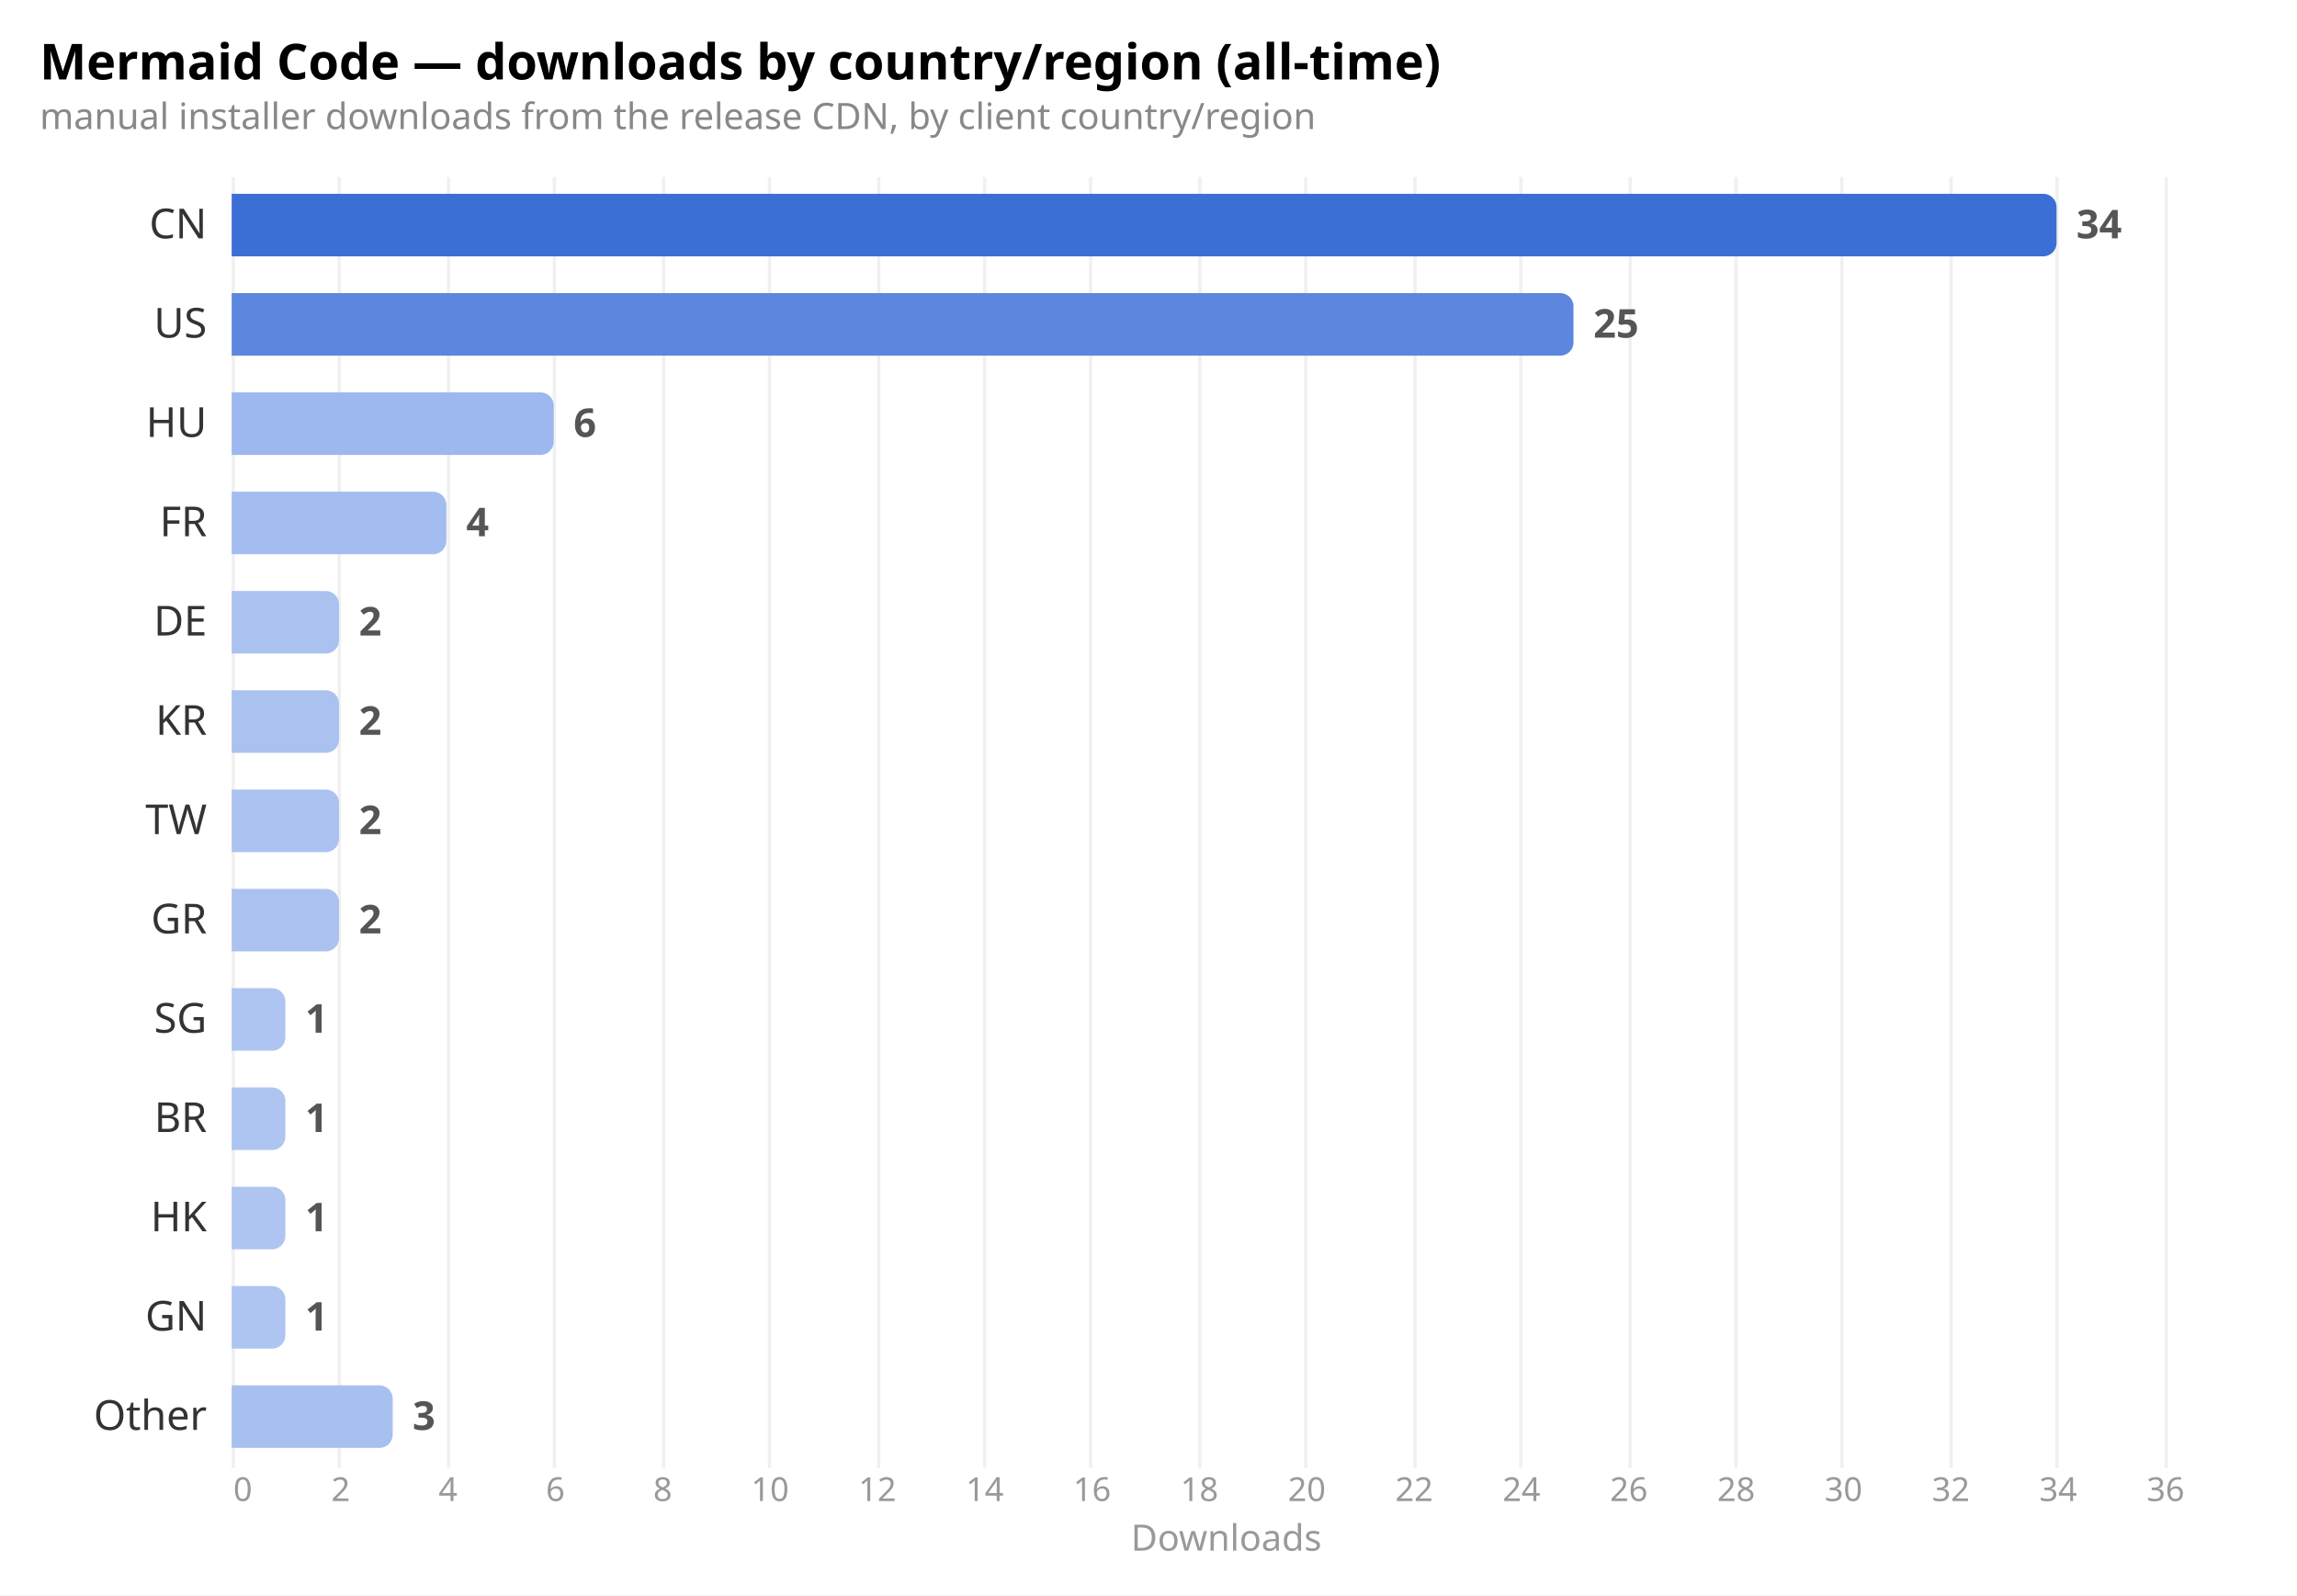
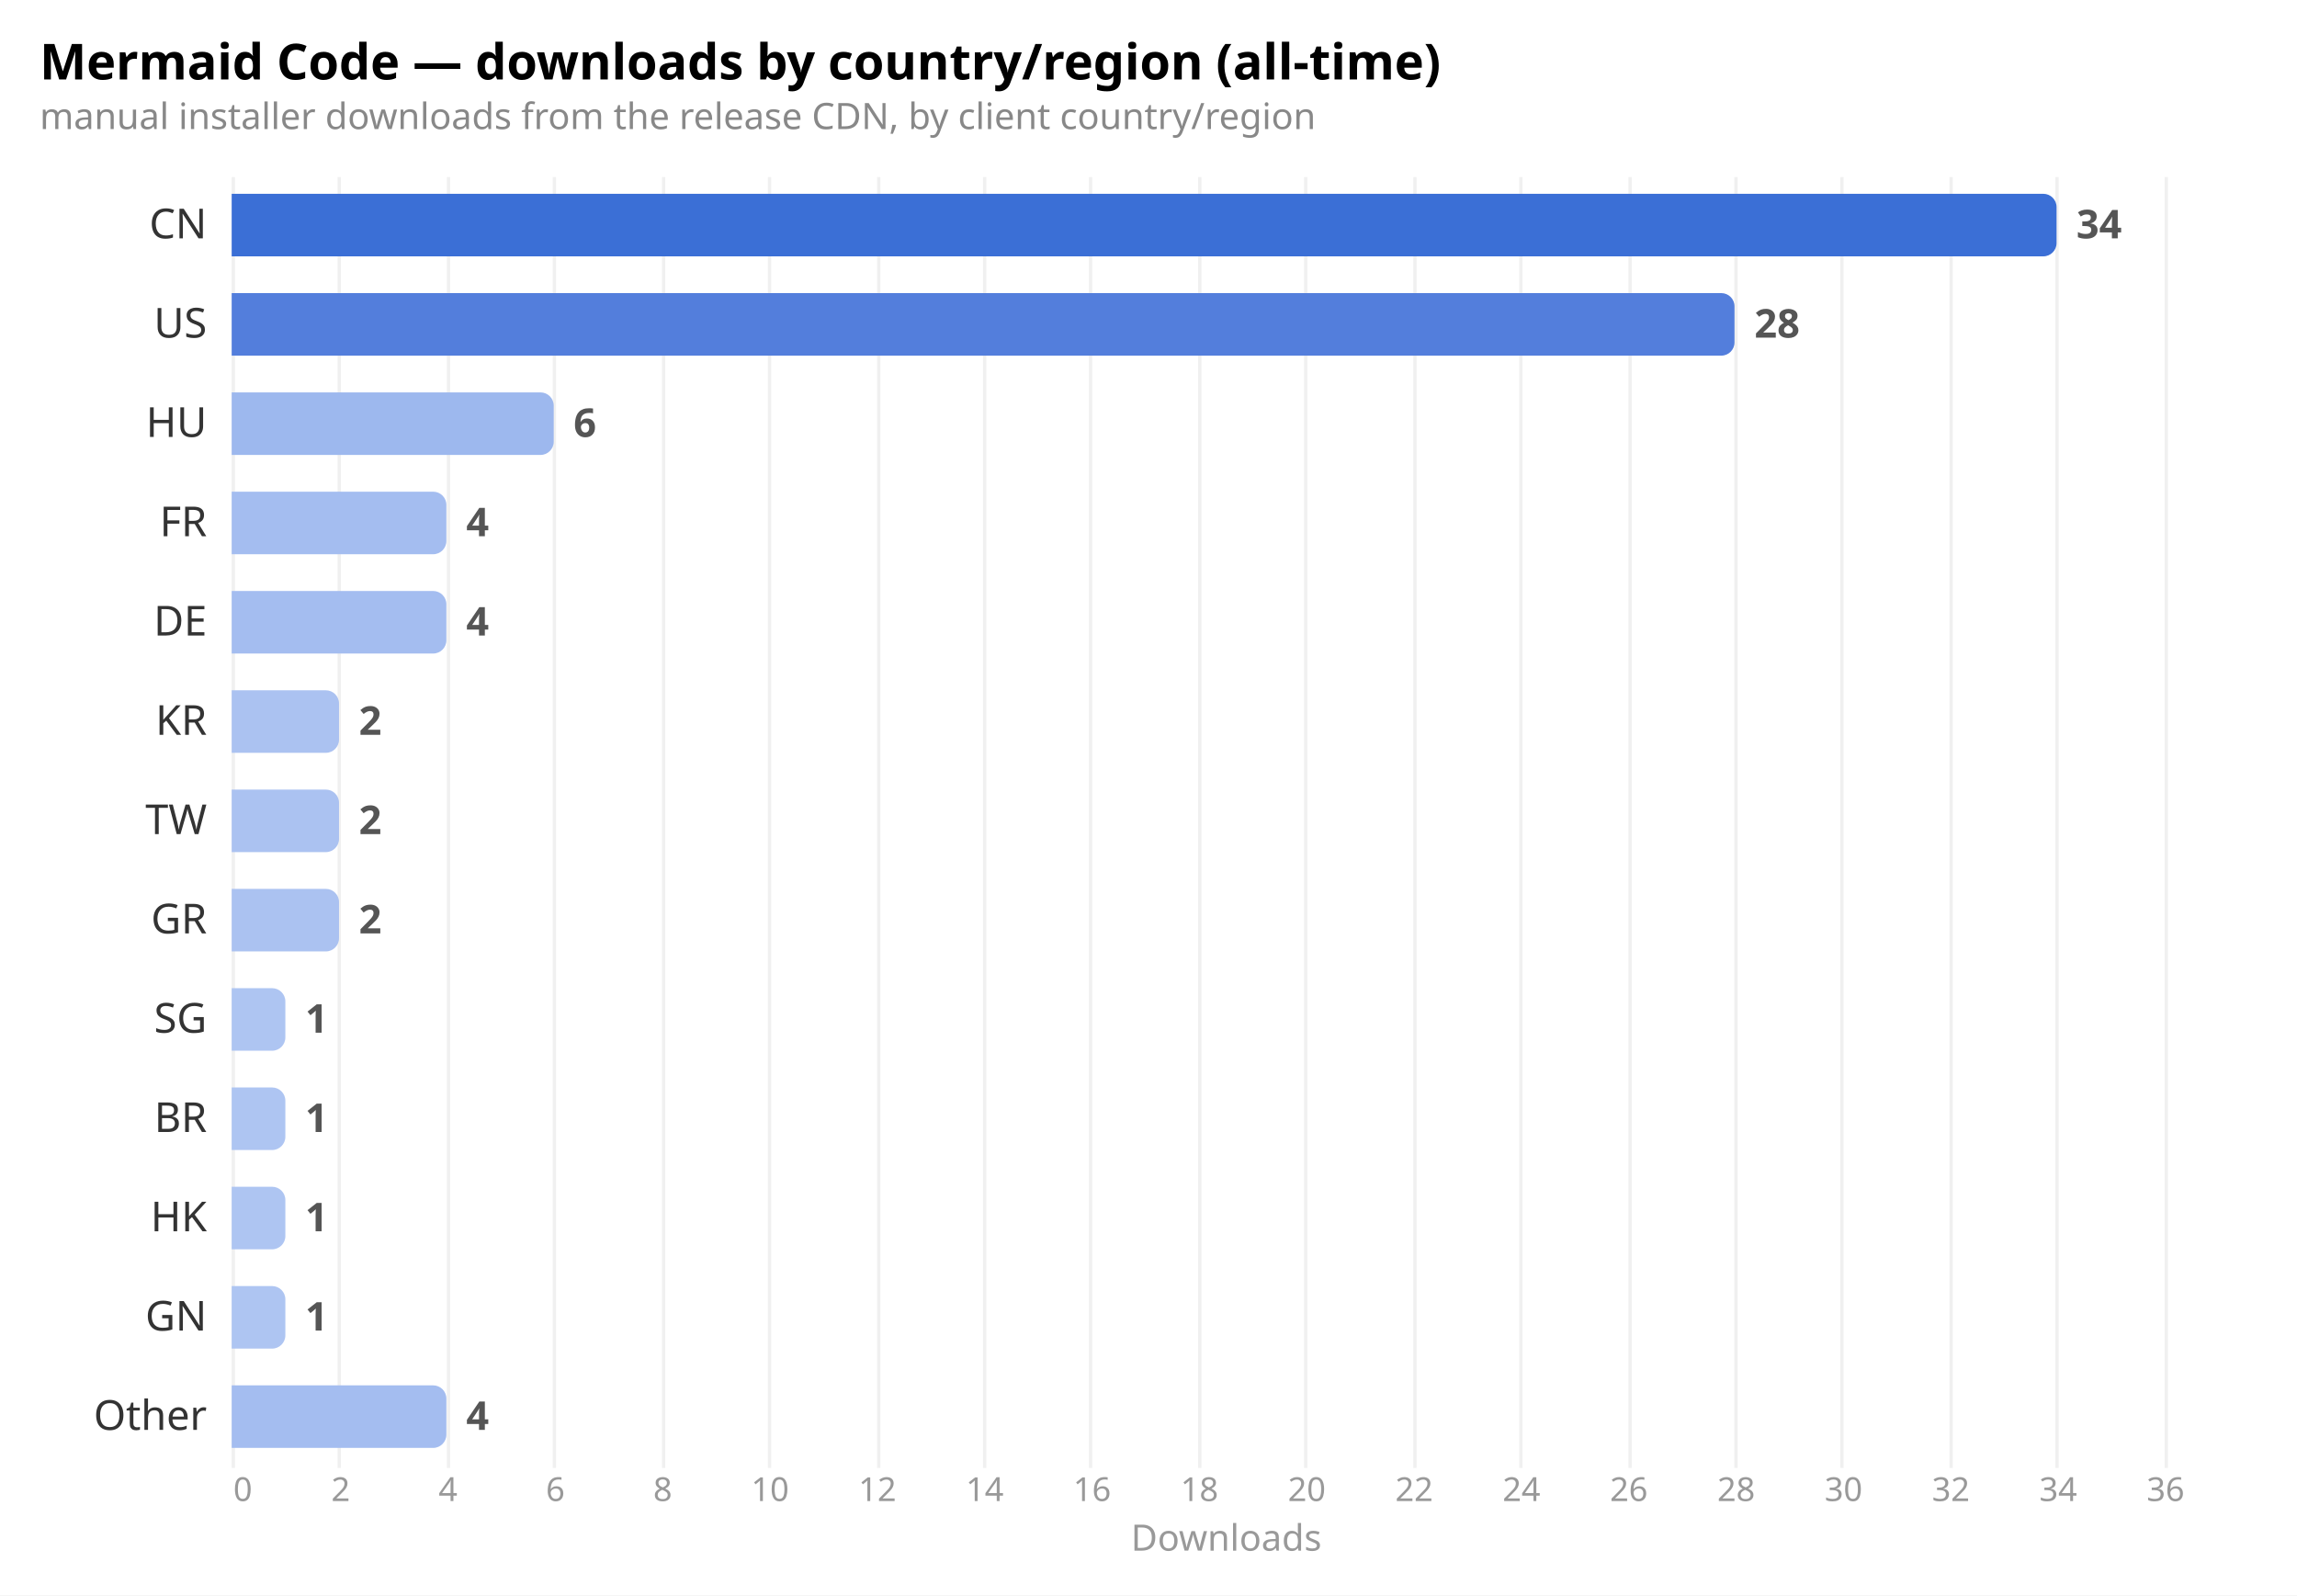
<svg xmlns="http://www.w3.org/2000/svg" version="1.1" class="marks" width="694" height="482" viewBox="0 0 694 482">
  <rect width="694" height="482" fill="white" />
  <g fill="none" stroke-miterlimit="4" transform="translate(70,53)">
    <g class="mark-group role-frame root" role="graphics-object" aria-roledescription="group mark container">
      <g transform="translate(0,0)">
        <path class="background" aria-hidden="true" d="M0,0h600v390h-600Z" />
        <g>
          <g class="mark-group role-axis" aria-hidden="true">
            <g transform="translate(0.5,390.5)">
              <path class="background" aria-hidden="true" d="M0,0h0v0h0Z" pointer-events="none" />
              <g>
                <g class="mark-rule role-axis-grid" pointer-events="none">
                  <line transform="translate(0,0)" x2="0" y2="-390" stroke="#f0f0f0" stroke-width="1" opacity="1" />
                  <line transform="translate(32,0)" x2="0" y2="-390" stroke="#f0f0f0" stroke-width="1" opacity="1" />
                  <line transform="translate(65,0)" x2="0" y2="-390" stroke="#f0f0f0" stroke-width="1" opacity="1" />
                  <line transform="translate(97,0)" x2="0" y2="-390" stroke="#f0f0f0" stroke-width="1" opacity="1" />
                  <line transform="translate(130,0)" x2="0" y2="-390" stroke="#f0f0f0" stroke-width="1" opacity="1" />
                  <line transform="translate(162,0)" x2="0" y2="-390" stroke="#f0f0f0" stroke-width="1" opacity="1" />
                  <line transform="translate(195,0)" x2="0" y2="-390" stroke="#f0f0f0" stroke-width="1" opacity="1" />
                  <line transform="translate(227,0)" x2="0" y2="-390" stroke="#f0f0f0" stroke-width="1" opacity="1" />
                  <line transform="translate(259,0)" x2="0" y2="-390" stroke="#f0f0f0" stroke-width="1" opacity="1" />
                  <line transform="translate(292,0)" x2="0" y2="-390" stroke="#f0f0f0" stroke-width="1" opacity="1" />
                  <line transform="translate(324,0)" x2="0" y2="-390" stroke="#f0f0f0" stroke-width="1" opacity="1" />
                  <line transform="translate(357,0)" x2="0" y2="-390" stroke="#f0f0f0" stroke-width="1" opacity="1" />
                  <line transform="translate(389,0)" x2="0" y2="-390" stroke="#f0f0f0" stroke-width="1" opacity="1" />
                  <line transform="translate(422,0)" x2="0" y2="-390" stroke="#f0f0f0" stroke-width="1" opacity="1" />
                  <line transform="translate(454,0)" x2="0" y2="-390" stroke="#f0f0f0" stroke-width="1" opacity="1" />
                  <line transform="translate(486,0)" x2="0" y2="-390" stroke="#f0f0f0" stroke-width="1" opacity="1" />
                  <line transform="translate(519,0)" x2="0" y2="-390" stroke="#f0f0f0" stroke-width="1" opacity="1" />
                  <line transform="translate(551,0)" x2="0" y2="-390" stroke="#f0f0f0" stroke-width="1" opacity="1" />
                  <line transform="translate(584,0)" x2="0" y2="-390" stroke="#f0f0f0" stroke-width="1" opacity="1" />
                </g>
              </g>
              <path class="foreground" aria-hidden="true" d="" pointer-events="none" display="none" />
            </g>
          </g>
          <g class="mark-group role-axis" role="graphics-symbol" aria-roledescription="axis" aria-label="X-axis titled 'Downloads' for a linear scale with values from 0 to 37">
            <g transform="translate(0.5,390.5)">
              <path class="background" aria-hidden="true" d="M0,0h0v0h0Z" pointer-events="none" />
              <g>
                <g class="mark-text role-axis-label" pointer-events="none">
                  <text text-anchor="start" transform="translate(0,10)" font-family="sans-serif" font-size="10px" fill="#999" opacity="1">0</text>
                  <text text-anchor="middle" transform="translate(32.43243,10)" font-family="sans-serif" font-size="10px" fill="#999" opacity="1">2</text>
                  <text text-anchor="middle" transform="translate(64.86486,10)" font-family="sans-serif" font-size="10px" fill="#999" opacity="1">4</text>
                  <text text-anchor="middle" transform="translate(97.2973,10)" font-family="sans-serif" font-size="10px" fill="#999" opacity="1">6</text>
                  <text text-anchor="middle" transform="translate(129.7297,10)" font-family="sans-serif" font-size="10px" fill="#999" opacity="1">8</text>
                  <text text-anchor="middle" transform="translate(162.1622,10)" font-family="sans-serif" font-size="10px" fill="#999" opacity="1">10</text>
                  <text text-anchor="middle" transform="translate(194.5946,10)" font-family="sans-serif" font-size="10px" fill="#999" opacity="1">12</text>
                  <text text-anchor="middle" transform="translate(227.027,10)" font-family="sans-serif" font-size="10px" fill="#999" opacity="1">14</text>
                  <text text-anchor="middle" transform="translate(259.4595,10)" font-family="sans-serif" font-size="10px" fill="#999" opacity="1">16</text>
                  <text text-anchor="middle" transform="translate(291.8919,10)" font-family="sans-serif" font-size="10px" fill="#999" opacity="1">18</text>
                  <text text-anchor="middle" transform="translate(324.3243,10)" font-family="sans-serif" font-size="10px" fill="#999" opacity="1">20</text>
                  <text text-anchor="middle" transform="translate(356.7568,10)" font-family="sans-serif" font-size="10px" fill="#999" opacity="1">22</text>
                  <text text-anchor="middle" transform="translate(389.1892,10)" font-family="sans-serif" font-size="10px" fill="#999" opacity="1">24</text>
                  <text text-anchor="middle" transform="translate(421.6216,10)" font-family="sans-serif" font-size="10px" fill="#999" opacity="1">26</text>
                  <text text-anchor="middle" transform="translate(454.0541,10)" font-family="sans-serif" font-size="10px" fill="#999" opacity="1">28</text>
                  <text text-anchor="middle" transform="translate(486.4865,10)" font-family="sans-serif" font-size="10px" fill="#999" opacity="1">30</text>
                  <text text-anchor="middle" transform="translate(518.9189,10)" font-family="sans-serif" font-size="10px" fill="#999" opacity="1">32</text>
                  <text text-anchor="middle" transform="translate(551.3514,10)" font-family="sans-serif" font-size="10px" fill="#999" opacity="1">34</text>
                  <text text-anchor="middle" transform="translate(583.7838,10)" font-family="sans-serif" font-size="10px" fill="#999" opacity="1">36</text>
                </g>
                <g class="mark-text role-axis-title" pointer-events="none">
                  <text text-anchor="middle" transform="translate(300,25)" font-family="sans-serif" font-size="11px" font-weight="500" fill="#999" opacity="1">Downloads</text>
                </g>
              </g>
              <path class="foreground" aria-hidden="true" d="" pointer-events="none" display="none" />
            </g>
          </g>
          <g class="mark-group role-axis" role="graphics-symbol" aria-roledescription="axis" aria-label="Y-axis for a discrete scale with 13 values: CN, US, HU, FR, DE, ending with Other">
            <g transform="translate(0.5,0.5)">
              <path class="background" aria-hidden="true" d="M0,0h0v0h0Z" pointer-events="none" />
              <g>
                <g class="mark-text role-axis-label" pointer-events="none">
                  <text text-anchor="end" transform="translate(-8,18.5)" font-family="sans-serif" font-size="12.5px" font-weight="500" fill="#333" opacity="1">CN</text>
                  <text text-anchor="end" transform="translate(-8,48.5)" font-family="sans-serif" font-size="12.5px" font-weight="500" fill="#333" opacity="1">US</text>
                  <text text-anchor="end" transform="translate(-8,78.5)" font-family="sans-serif" font-size="12.5px" font-weight="500" fill="#333" opacity="1">HU</text>
                  <text text-anchor="end" transform="translate(-8,108.5)" font-family="sans-serif" font-size="12.5px" font-weight="500" fill="#333" opacity="1">FR</text>
                  <text text-anchor="end" transform="translate(-8,138.5)" font-family="sans-serif" font-size="12.5px" font-weight="500" fill="#333" opacity="1">DE</text>
                  <text text-anchor="end" transform="translate(-8,168.5)" font-family="sans-serif" font-size="12.5px" font-weight="500" fill="#333" opacity="1">KR</text>
                  <text text-anchor="end" transform="translate(-8,198.5)" font-family="sans-serif" font-size="12.5px" font-weight="500" fill="#333" opacity="1">TW</text>
                  <text text-anchor="end" transform="translate(-8,228.5)" font-family="sans-serif" font-size="12.5px" font-weight="500" fill="#333" opacity="1">GR</text>
                  <text text-anchor="end" transform="translate(-8,258.5)" font-family="sans-serif" font-size="12.5px" font-weight="500" fill="#333" opacity="1">SG</text>
                  <text text-anchor="end" transform="translate(-8,288.5)" font-family="sans-serif" font-size="12.5px" font-weight="500" fill="#333" opacity="1">BR</text>
                  <text text-anchor="end" transform="translate(-8,318.5)" font-family="sans-serif" font-size="12.5px" font-weight="500" fill="#333" opacity="1">HK</text>
                  <text text-anchor="end" transform="translate(-8,348.5)" font-family="sans-serif" font-size="12.5px" font-weight="500" fill="#333" opacity="1">GN</text>
                  <text text-anchor="end" transform="translate(-8,378.5)" font-family="sans-serif" font-size="12.5px" font-weight="500" fill="#333" opacity="1">Other</text>
                </g>
              </g>
              <path class="foreground" aria-hidden="true" d="" pointer-events="none" display="none" />
            </g>
          </g>
          <g class="mark-group role-scope" role="graphics-object" aria-roledescription="group mark container">
            <g transform="translate(0,5.55)">
              <path class="background" aria-hidden="true" d="M0,0L547.351,0C549.559,0,551.351,1.792,551.351,4L551.351,14.9C551.351,17.108,549.559,18.9,547.351,18.9L0,18.9C0,18.9,0,18.9,0,18.9L0,0C0,0,0,0,0,0Z" />
              <g clip-path="url(#clip1)">
                <g class="mark-group role-scope" role="graphics-object" aria-roledescription="group mark container">
                  <g transform="translate(0,0)">
                    <path class="background" aria-hidden="true" d="M0,0h0v18.9h0Z" />
                    <g>
                      <g class="mark-rect role-mark layer_0_marks" role="graphics-object" aria-roledescription="rect mark container">
                        <path aria-label="Downloads: 34; country: CN; downloads: 34" role="graphics-symbol" aria-roledescription="bar" d="M0,0h551.351v18.9h-551.351Z" fill="rgb(59, 111, 214)" />
                      </g>
                    </g>
                    <path class="foreground" aria-hidden="true" d="" display="none" />
                  </g>
                </g>
              </g>
              <path class="foreground" aria-hidden="true" d="" display="none" />
            </g>
            <g transform="translate(0,35.55)">
-               <path class="background" aria-hidden="true" d="M0,0L401.405,0C403.613,0,405.405,1.792,405.405,4L405.405,14.9C405.405,17.108,403.613,18.9,401.405,18.9L0,18.9C0,18.9,0,18.9,0,18.9L0,0C0,0,0,0,0,0Z" />
+               <path class="background" aria-hidden="true" d="M0,0L450.054,0C452.262,0,454.054,1.792,454.054,4L454.054,14.9C454.054,17.108,452.262,18.9,450.054,18.9L0,18.9C0,18.9,0,18.9,0,18.9L0,0C0,0,0,0,0,0Z" />
              <g clip-path="url(#clip2)">
                <g class="mark-group role-scope" role="graphics-object" aria-roledescription="group mark container">
                  <g transform="translate(0,0)">
                    <path class="background" aria-hidden="true" d="M0,0h0v18.9h0Z" />
                    <g>
                      <g class="mark-rect role-mark layer_0_marks" role="graphics-object" aria-roledescription="rect mark container">
-                         <path aria-label="Downloads: 25; country: US; downloads: 25" role="graphics-symbol" aria-roledescription="bar" d="M0,0h405.405v18.9h-405.405Z" fill="rgb(93, 134, 222)" />
+                         <path aria-label="Downloads: 28; country: US; downloads: 28" role="graphics-symbol" aria-roledescription="bar" d="M0,0h454.054v18.9h-454.054Z" fill="rgb(83, 126, 220)" />
                      </g>
                    </g>
                    <path class="foreground" aria-hidden="true" d="" display="none" />
                  </g>
                </g>
              </g>
              <path class="foreground" aria-hidden="true" d="" display="none" />
            </g>
            <g transform="translate(0,65.55)">
              <path class="background" aria-hidden="true" d="M0,0L93.297,0C95.505,0,97.297,1.792,97.297,4L97.297,14.9C97.297,17.108,95.505,18.9,93.297,18.9L0,18.9C0,18.9,0,18.9,0,18.9L0,0C0,0,0,0,0,0Z" />
              <g clip-path="url(#clip3)">
                <g class="mark-group role-scope" role="graphics-object" aria-roledescription="group mark container">
                  <g transform="translate(0,0)">
                    <path class="background" aria-hidden="true" d="M0,0h0v18.9h0Z" />
                    <g>
                      <g class="mark-rect role-mark layer_0_marks" role="graphics-object" aria-roledescription="rect mark container">
                        <path aria-label="Downloads: 6; country: HU; downloads: 6" role="graphics-symbol" aria-roledescription="bar" d="M0,0h97.297v18.9h-97.297Z" fill="rgb(157, 184, 238)" />
                      </g>
                    </g>
                    <path class="foreground" aria-hidden="true" d="" display="none" />
                  </g>
                </g>
              </g>
              <path class="foreground" aria-hidden="true" d="" display="none" />
            </g>
            <g transform="translate(0,95.55)">
              <path class="background" aria-hidden="true" d="M0,0L60.865,0C63.073,0,64.865,1.792,64.865,4L64.865,14.9C64.865,17.108,63.073,18.9,60.865,18.9L0,18.9C0,18.9,0,18.9,0,18.9L0,0C0,0,0,0,0,0Z" />
              <g clip-path="url(#clip4)">
                <g class="mark-group role-scope" role="graphics-object" aria-roledescription="group mark container">
                  <g transform="translate(0,0)">
                    <path class="background" aria-hidden="true" d="M0,0h0v18.9h0Z" />
                    <g>
                      <g class="mark-rect role-mark layer_0_marks" role="graphics-object" aria-roledescription="rect mark container">
                        <path aria-label="Downloads: 4; country: FR; downloads: 4" role="graphics-symbol" aria-roledescription="bar" d="M0,0h64.865v18.9h-64.865Z" fill="rgb(164, 189, 240)" />
                      </g>
                    </g>
                    <path class="foreground" aria-hidden="true" d="" display="none" />
                  </g>
                </g>
              </g>
              <path class="foreground" aria-hidden="true" d="" display="none" />
            </g>
            <g transform="translate(0,125.55)">
-               <path class="background" aria-hidden="true" d="M0,0L28.432,0C30.64,0,32.432,1.792,32.432,4L32.432,14.9C32.432,17.108,30.64,18.9,28.432,18.9L0,18.9C0,18.9,0,18.9,0,18.9L0,0C0,0,0,0,0,0Z" />
+               <path class="background" aria-hidden="true" d="M0,0L60.865,0C63.073,0,64.865,1.792,64.865,4L64.865,14.9C64.865,17.108,63.073,18.9,60.865,18.9L0,18.9C0,18.9,0,18.9,0,18.9L0,0C0,0,0,0,0,0Z" />
              <g clip-path="url(#clip5)">
                <g class="mark-group role-scope" role="graphics-object" aria-roledescription="group mark container">
                  <g transform="translate(0,0)">
                    <path class="background" aria-hidden="true" d="M0,0h0v18.9h0Z" />
                    <g>
                      <g class="mark-rect role-mark layer_0_marks" role="graphics-object" aria-roledescription="rect mark container">
-                         <path aria-label="Downloads: 2; country: DE; downloads: 2" role="graphics-symbol" aria-roledescription="bar" d="M0,0h32.432v18.9h-32.432Z" fill="rgb(171, 194, 241)" />
+                         <path aria-label="Downloads: 4; country: DE; downloads: 4" role="graphics-symbol" aria-roledescription="bar" d="M0,0h64.865v18.9h-64.865Z" fill="rgb(164, 189, 240)" />
                      </g>
                    </g>
                    <path class="foreground" aria-hidden="true" d="" display="none" />
                  </g>
                </g>
              </g>
              <path class="foreground" aria-hidden="true" d="" display="none" />
            </g>
            <g transform="translate(0,155.55)">
              <path class="background" aria-hidden="true" d="M0,0L28.432,0C30.64,0,32.432,1.792,32.432,4L32.432,14.9C32.432,17.108,30.64,18.9,28.432,18.9L0,18.9C0,18.9,0,18.9,0,18.9L0,0C0,0,0,0,0,0Z" />
              <g clip-path="url(#clip6)">
                <g class="mark-group role-scope" role="graphics-object" aria-roledescription="group mark container">
                  <g transform="translate(0,0)">
                    <path class="background" aria-hidden="true" d="M0,0h0v18.9h0Z" />
                    <g>
                      <g class="mark-rect role-mark layer_0_marks" role="graphics-object" aria-roledescription="rect mark container">
                        <path aria-label="Downloads: 2; country: KR; downloads: 2" role="graphics-symbol" aria-roledescription="bar" d="M0,0h32.432v18.9h-32.432Z" fill="rgb(171, 194, 241)" />
                      </g>
                    </g>
                    <path class="foreground" aria-hidden="true" d="" display="none" />
                  </g>
                </g>
              </g>
              <path class="foreground" aria-hidden="true" d="" display="none" />
            </g>
            <g transform="translate(0,185.55)">
              <path class="background" aria-hidden="true" d="M0,0L28.432,0C30.64,0,32.432,1.792,32.432,4L32.432,14.9C32.432,17.108,30.64,18.9,28.432,18.9L0,18.9C0,18.9,0,18.9,0,18.9L0,0C0,0,0,0,0,0Z" />
              <g clip-path="url(#clip7)">
                <g class="mark-group role-scope" role="graphics-object" aria-roledescription="group mark container">
                  <g transform="translate(0,0)">
                    <path class="background" aria-hidden="true" d="M0,0h0v18.9h0Z" />
                    <g>
                      <g class="mark-rect role-mark layer_0_marks" role="graphics-object" aria-roledescription="rect mark container">
                        <path aria-label="Downloads: 2; country: TW; downloads: 2" role="graphics-symbol" aria-roledescription="bar" d="M0,0h32.432v18.9h-32.432Z" fill="rgb(171, 194, 241)" />
                      </g>
                    </g>
                    <path class="foreground" aria-hidden="true" d="" display="none" />
                  </g>
                </g>
              </g>
              <path class="foreground" aria-hidden="true" d="" display="none" />
            </g>
            <g transform="translate(0,215.55)">
              <path class="background" aria-hidden="true" d="M0,0L28.432,0C30.64,0,32.432,1.792,32.432,4L32.432,14.9C32.432,17.108,30.64,18.9,28.432,18.9L0,18.9C0,18.9,0,18.9,0,18.9L0,0C0,0,0,0,0,0Z" />
              <g clip-path="url(#clip8)">
                <g class="mark-group role-scope" role="graphics-object" aria-roledescription="group mark container">
                  <g transform="translate(0,0)">
                    <path class="background" aria-hidden="true" d="M0,0h0v18.9h0Z" />
                    <g>
                      <g class="mark-rect role-mark layer_0_marks" role="graphics-object" aria-roledescription="rect mark container">
                        <path aria-label="Downloads: 2; country: GR; downloads: 2" role="graphics-symbol" aria-roledescription="bar" d="M0,0h32.432v18.9h-32.432Z" fill="rgb(171, 194, 241)" />
                      </g>
                    </g>
                    <path class="foreground" aria-hidden="true" d="" display="none" />
                  </g>
                </g>
              </g>
              <path class="foreground" aria-hidden="true" d="" display="none" />
            </g>
            <g transform="translate(0,245.55)">
              <path class="background" aria-hidden="true" d="M0,0L12.216,0C14.424,0,16.216,1.792,16.216,4L16.216,14.9C16.216,17.108,14.424,18.9,12.216,18.9L0,18.9C0,18.9,0,18.9,0,18.9L0,0C0,0,0,0,0,0Z" />
              <g clip-path="url(#clip9)">
                <g class="mark-group role-scope" role="graphics-object" aria-roledescription="group mark container">
                  <g transform="translate(0,0)">
                    <path class="background" aria-hidden="true" d="M0,0h0v18.9h0Z" />
                    <g>
                      <g class="mark-rect role-mark layer_0_marks" role="graphics-object" aria-roledescription="rect mark container">
                        <path aria-label="Downloads: 1; country: SG; downloads: 1" role="graphics-symbol" aria-roledescription="bar" d="M0,0h16.216v18.9h-16.216Z" fill="rgb(174, 197, 242)" />
                      </g>
                    </g>
                    <path class="foreground" aria-hidden="true" d="" display="none" />
                  </g>
                </g>
              </g>
              <path class="foreground" aria-hidden="true" d="" display="none" />
            </g>
            <g transform="translate(0,275.55)">
              <path class="background" aria-hidden="true" d="M0,0L12.216,0C14.424,0,16.216,1.792,16.216,4L16.216,14.9C16.216,17.108,14.424,18.9,12.216,18.9L0,18.9C0,18.9,0,18.9,0,18.9L0,0C0,0,0,0,0,0Z" />
              <g clip-path="url(#clip10)">
                <g class="mark-group role-scope" role="graphics-object" aria-roledescription="group mark container">
                  <g transform="translate(0,0)">
                    <path class="background" aria-hidden="true" d="M0,0h0v18.9h0Z" />
                    <g>
                      <g class="mark-rect role-mark layer_0_marks" role="graphics-object" aria-roledescription="rect mark container">
                        <path aria-label="Downloads: 1; country: BR; downloads: 1" role="graphics-symbol" aria-roledescription="bar" d="M0,0h16.216v18.9h-16.216Z" fill="rgb(174, 197, 242)" />
                      </g>
                    </g>
                    <path class="foreground" aria-hidden="true" d="" display="none" />
                  </g>
                </g>
              </g>
              <path class="foreground" aria-hidden="true" d="" display="none" />
            </g>
            <g transform="translate(0,305.55)">
              <path class="background" aria-hidden="true" d="M0,0L12.216,0C14.424,0,16.216,1.792,16.216,4L16.216,14.9C16.216,17.108,14.424,18.9,12.216,18.9L0,18.9C0,18.9,0,18.9,0,18.9L0,0C0,0,0,0,0,0Z" />
              <g clip-path="url(#clip11)">
                <g class="mark-group role-scope" role="graphics-object" aria-roledescription="group mark container">
                  <g transform="translate(0,0)">
                    <path class="background" aria-hidden="true" d="M0,0h0v18.9h0Z" />
                    <g>
                      <g class="mark-rect role-mark layer_0_marks" role="graphics-object" aria-roledescription="rect mark container">
                        <path aria-label="Downloads: 1; country: HK; downloads: 1" role="graphics-symbol" aria-roledescription="bar" d="M0,0h16.216v18.9h-16.216Z" fill="rgb(174, 197, 242)" />
                      </g>
                    </g>
                    <path class="foreground" aria-hidden="true" d="" display="none" />
                  </g>
                </g>
              </g>
              <path class="foreground" aria-hidden="true" d="" display="none" />
            </g>
            <g transform="translate(0,335.55)">
              <path class="background" aria-hidden="true" d="M0,0L12.216,0C14.424,0,16.216,1.792,16.216,4L16.216,14.9C16.216,17.108,14.424,18.9,12.216,18.9L0,18.9C0,18.9,0,18.9,0,18.9L0,0C0,0,0,0,0,0Z" />
              <g clip-path="url(#clip12)">
                <g class="mark-group role-scope" role="graphics-object" aria-roledescription="group mark container">
                  <g transform="translate(0,0)">
                    <path class="background" aria-hidden="true" d="M0,0h0v18.9h0Z" />
                    <g>
                      <g class="mark-rect role-mark layer_0_marks" role="graphics-object" aria-roledescription="rect mark container">
                        <path aria-label="Downloads: 1; country: GN; downloads: 1" role="graphics-symbol" aria-roledescription="bar" d="M0,0h16.216v18.9h-16.216Z" fill="rgb(174, 197, 242)" />
                      </g>
                    </g>
                    <path class="foreground" aria-hidden="true" d="" display="none" />
                  </g>
                </g>
              </g>
              <path class="foreground" aria-hidden="true" d="" display="none" />
            </g>
            <g transform="translate(0,365.55)">
-               <path class="background" aria-hidden="true" d="M0,0L44.649,0C46.856,0,48.649,1.792,48.649,4L48.649,14.9C48.649,17.108,46.856,18.9,44.649,18.9L0,18.9C0,18.9,0,18.9,0,18.9L0,0C0,0,0,0,0,0Z" />
+               <path class="background" aria-hidden="true" d="M0,0L60.865,0C63.073,0,64.865,1.792,64.865,4L64.865,14.9C64.865,17.108,63.073,18.9,60.865,18.9L0,18.9C0,18.9,0,18.9,0,18.9L0,0C0,0,0,0,0,0Z" />
              <g clip-path="url(#clip13)">
                <g class="mark-group role-scope" role="graphics-object" aria-roledescription="group mark container">
                  <g transform="translate(0,0)">
                    <path class="background" aria-hidden="true" d="M0,0h0v18.9h0Z" />
                    <g>
                      <g class="mark-rect role-mark layer_0_marks" role="graphics-object" aria-roledescription="rect mark container">
-                         <path aria-label="Downloads: 3; country: Other; downloads: 3" role="graphics-symbol" aria-roledescription="bar" d="M0,0h48.649v18.9h-48.649Z" fill="rgb(167, 192, 240)" />
+                         <path aria-label="Downloads: 4; country: Other; downloads: 4" role="graphics-symbol" aria-roledescription="bar" d="M0,0h64.865v18.9h-64.865Z" fill="rgb(164, 189, 240)" />
                      </g>
                    </g>
                    <path class="foreground" aria-hidden="true" d="" display="none" />
                  </g>
                </g>
              </g>
              <path class="foreground" aria-hidden="true" d="" display="none" />
            </g>
          </g>
          <g class="mark-text role-mark layer_1_marks" role="graphics-object" aria-roledescription="text mark container">
            <text aria-label="Downloads: 34; country: CN; downloads: 34" role="graphics-symbol" aria-roledescription="text mark" text-anchor="start" transform="translate(557.3514,19)" font-family="sans-serif" font-size="12px" font-weight="600" fill="#555">34</text>
-             <text aria-label="Downloads: 25; country: US; downloads: 25" role="graphics-symbol" aria-roledescription="text mark" text-anchor="start" transform="translate(411.4054,49)" font-family="sans-serif" font-size="12px" font-weight="600" fill="#555">25</text>
+             <text aria-label="Downloads: 28; country: US; downloads: 28" role="graphics-symbol" aria-roledescription="text mark" text-anchor="start" transform="translate(460.0541,49)" font-family="sans-serif" font-size="12px" font-weight="600" fill="#555">28</text>
            <text aria-label="Downloads: 6; country: HU; downloads: 6" role="graphics-symbol" aria-roledescription="text mark" text-anchor="start" transform="translate(103.2973,79)" font-family="sans-serif" font-size="12px" font-weight="600" fill="#555">6</text>
            <text aria-label="Downloads: 4; country: FR; downloads: 4" role="graphics-symbol" aria-roledescription="text mark" text-anchor="start" transform="translate(70.86486,109)" font-family="sans-serif" font-size="12px" font-weight="600" fill="#555">4</text>
-             <text aria-label="Downloads: 2; country: DE; downloads: 2" role="graphics-symbol" aria-roledescription="text mark" text-anchor="start" transform="translate(38.43243,139)" font-family="sans-serif" font-size="12px" font-weight="600" fill="#555">2</text>
+             <text aria-label="Downloads: 4; country: DE; downloads: 4" role="graphics-symbol" aria-roledescription="text mark" text-anchor="start" transform="translate(70.86486,139)" font-family="sans-serif" font-size="12px" font-weight="600" fill="#555">4</text>
            <text aria-label="Downloads: 2; country: KR; downloads: 2" role="graphics-symbol" aria-roledescription="text mark" text-anchor="start" transform="translate(38.43243,169)" font-family="sans-serif" font-size="12px" font-weight="600" fill="#555">2</text>
            <text aria-label="Downloads: 2; country: TW; downloads: 2" role="graphics-symbol" aria-roledescription="text mark" text-anchor="start" transform="translate(38.43243,199)" font-family="sans-serif" font-size="12px" font-weight="600" fill="#555">2</text>
            <text aria-label="Downloads: 2; country: GR; downloads: 2" role="graphics-symbol" aria-roledescription="text mark" text-anchor="start" transform="translate(38.43243,229)" font-family="sans-serif" font-size="12px" font-weight="600" fill="#555">2</text>
            <text aria-label="Downloads: 1; country: SG; downloads: 1" role="graphics-symbol" aria-roledescription="text mark" text-anchor="start" transform="translate(22.21622,259)" font-family="sans-serif" font-size="12px" font-weight="600" fill="#555">1</text>
            <text aria-label="Downloads: 1; country: BR; downloads: 1" role="graphics-symbol" aria-roledescription="text mark" text-anchor="start" transform="translate(22.21622,289)" font-family="sans-serif" font-size="12px" font-weight="600" fill="#555">1</text>
            <text aria-label="Downloads: 1; country: HK; downloads: 1" role="graphics-symbol" aria-roledescription="text mark" text-anchor="start" transform="translate(22.21622,319)" font-family="sans-serif" font-size="12px" font-weight="600" fill="#555">1</text>
            <text aria-label="Downloads: 1; country: GN; downloads: 1" role="graphics-symbol" aria-roledescription="text mark" text-anchor="start" transform="translate(22.21622,349)" font-family="sans-serif" font-size="12px" font-weight="600" fill="#555">1</text>
-             <text aria-label="Downloads: 3; country: Other; downloads: 3" role="graphics-symbol" aria-roledescription="text mark" text-anchor="start" transform="translate(54.64865,379)" font-family="sans-serif" font-size="12px" font-weight="600" fill="#555">3</text>
+             <text aria-label="Downloads: 4; country: Other; downloads: 4" role="graphics-symbol" aria-roledescription="text mark" text-anchor="start" transform="translate(70.86486,379)" font-family="sans-serif" font-size="12px" font-weight="600" fill="#555">4</text>
          </g>
          <g class="mark-group role-title">
            <g transform="translate(-58,-41)">
              <path class="background" aria-hidden="true" d="M0,0h0v0h0Z" pointer-events="none" />
              <g>
                <g class="mark-text role-title-text" role="graphics-symbol" aria-roledescription="title" aria-label="Title text 'Mermaid Code — downloads by country/region (all-time)'" pointer-events="none">
                  <text text-anchor="start" transform="translate(0,12)" font-family="sans-serif" font-size="15px" font-weight="600" fill="#000" opacity="1">Mermaid Code — downloads by country/region (all-time)</text>
                </g>
                <g class="mark-text role-title-subtitle" role="graphics-symbol" aria-roledescription="subtitle" aria-label="Subtitle text 'manual installer downloads from the release CDN, by client country/region'" pointer-events="none">
                  <text text-anchor="start" transform="translate(0,27)" font-family="sans-serif" font-size="11px" fill="#888" opacity="1">manual installer downloads from the release CDN, by client country/region</text>
                </g>
              </g>
              <path class="foreground" aria-hidden="true" d="" pointer-events="none" display="none" />
            </g>
          </g>
        </g>
        <path class="foreground" aria-hidden="true" d="" display="none" />
      </g>
    </g>
  </g>
  <defs>
    <clipPath id="clip1">
      <path d="M0,0L547.351,0C549.559,0,551.351,1.792,551.351,4L551.351,14.9C551.351,17.108,549.559,18.9,547.351,18.9L0,18.9C0,18.9,0,18.9,0,18.9L0,0C0,0,0,0,0,0Z" />
    </clipPath>
    <clipPath id="clip2">
-       <path d="M0,0L401.405,0C403.613,0,405.405,1.792,405.405,4L405.405,14.9C405.405,17.108,403.613,18.9,401.405,18.9L0,18.9C0,18.9,0,18.9,0,18.9L0,0C0,0,0,0,0,0Z" />
+       <path d="M0,0L450.054,0C452.262,0,454.054,1.792,454.054,4L454.054,14.9C454.054,17.108,452.262,18.9,450.054,18.9L0,18.9C0,18.9,0,18.9,0,18.9L0,0C0,0,0,0,0,0Z" />
    </clipPath>
    <clipPath id="clip3">
      <path d="M0,0L93.297,0C95.505,0,97.297,1.792,97.297,4L97.297,14.9C97.297,17.108,95.505,18.9,93.297,18.9L0,18.9C0,18.9,0,18.9,0,18.9L0,0C0,0,0,0,0,0Z" />
    </clipPath>
    <clipPath id="clip4">
      <path d="M0,0L60.865,0C63.073,0,64.865,1.792,64.865,4L64.865,14.9C64.865,17.108,63.073,18.9,60.865,18.9L0,18.9C0,18.9,0,18.9,0,18.9L0,0C0,0,0,0,0,0Z" />
    </clipPath>
    <clipPath id="clip5">
-       <path d="M0,0L28.432,0C30.64,0,32.432,1.792,32.432,4L32.432,14.9C32.432,17.108,30.64,18.9,28.432,18.9L0,18.9C0,18.9,0,18.9,0,18.9L0,0C0,0,0,0,0,0Z" />
+       <path d="M0,0L60.865,0C63.073,0,64.865,1.792,64.865,4L64.865,14.9C64.865,17.108,63.073,18.9,60.865,18.9L0,18.9C0,18.9,0,18.9,0,18.9L0,0C0,0,0,0,0,0Z" />
    </clipPath>
    <clipPath id="clip6">
      <path d="M0,0L28.432,0C30.64,0,32.432,1.792,32.432,4L32.432,14.9C32.432,17.108,30.64,18.9,28.432,18.9L0,18.9C0,18.9,0,18.9,0,18.9L0,0C0,0,0,0,0,0Z" />
    </clipPath>
    <clipPath id="clip7">
      <path d="M0,0L28.432,0C30.64,0,32.432,1.792,32.432,4L32.432,14.9C32.432,17.108,30.64,18.9,28.432,18.9L0,18.9C0,18.9,0,18.9,0,18.9L0,0C0,0,0,0,0,0Z" />
    </clipPath>
    <clipPath id="clip8">
      <path d="M0,0L28.432,0C30.64,0,32.432,1.792,32.432,4L32.432,14.9C32.432,17.108,30.64,18.9,28.432,18.9L0,18.9C0,18.9,0,18.9,0,18.9L0,0C0,0,0,0,0,0Z" />
    </clipPath>
    <clipPath id="clip9">
      <path d="M0,0L12.216,0C14.424,0,16.216,1.792,16.216,4L16.216,14.9C16.216,17.108,14.424,18.9,12.216,18.9L0,18.9C0,18.9,0,18.9,0,18.9L0,0C0,0,0,0,0,0Z" />
    </clipPath>
    <clipPath id="clip10">
      <path d="M0,0L12.216,0C14.424,0,16.216,1.792,16.216,4L16.216,14.9C16.216,17.108,14.424,18.9,12.216,18.9L0,18.9C0,18.9,0,18.9,0,18.9L0,0C0,0,0,0,0,0Z" />
    </clipPath>
    <clipPath id="clip11">
      <path d="M0,0L12.216,0C14.424,0,16.216,1.792,16.216,4L16.216,14.9C16.216,17.108,14.424,18.9,12.216,18.9L0,18.9C0,18.9,0,18.9,0,18.9L0,0C0,0,0,0,0,0Z" />
    </clipPath>
    <clipPath id="clip12">
      <path d="M0,0L12.216,0C14.424,0,16.216,1.792,16.216,4L16.216,14.9C16.216,17.108,14.424,18.9,12.216,18.9L0,18.9C0,18.9,0,18.9,0,18.9L0,0C0,0,0,0,0,0Z" />
    </clipPath>
    <clipPath id="clip13">
-       <path d="M0,0L44.649,0C46.856,0,48.649,1.792,48.649,4L48.649,14.9C48.649,17.108,46.856,18.9,44.649,18.9L0,18.9C0,18.9,0,18.9,0,18.9L0,0C0,0,0,0,0,0Z" />
+       <path d="M0,0L60.865,0C63.073,0,64.865,1.792,64.865,4L64.865,14.9C64.865,17.108,63.073,18.9,60.865,18.9L0,18.9C0,18.9,0,18.9,0,18.9L0,0C0,0,0,0,0,0Z" />
    </clipPath>
  </defs>
</svg>
